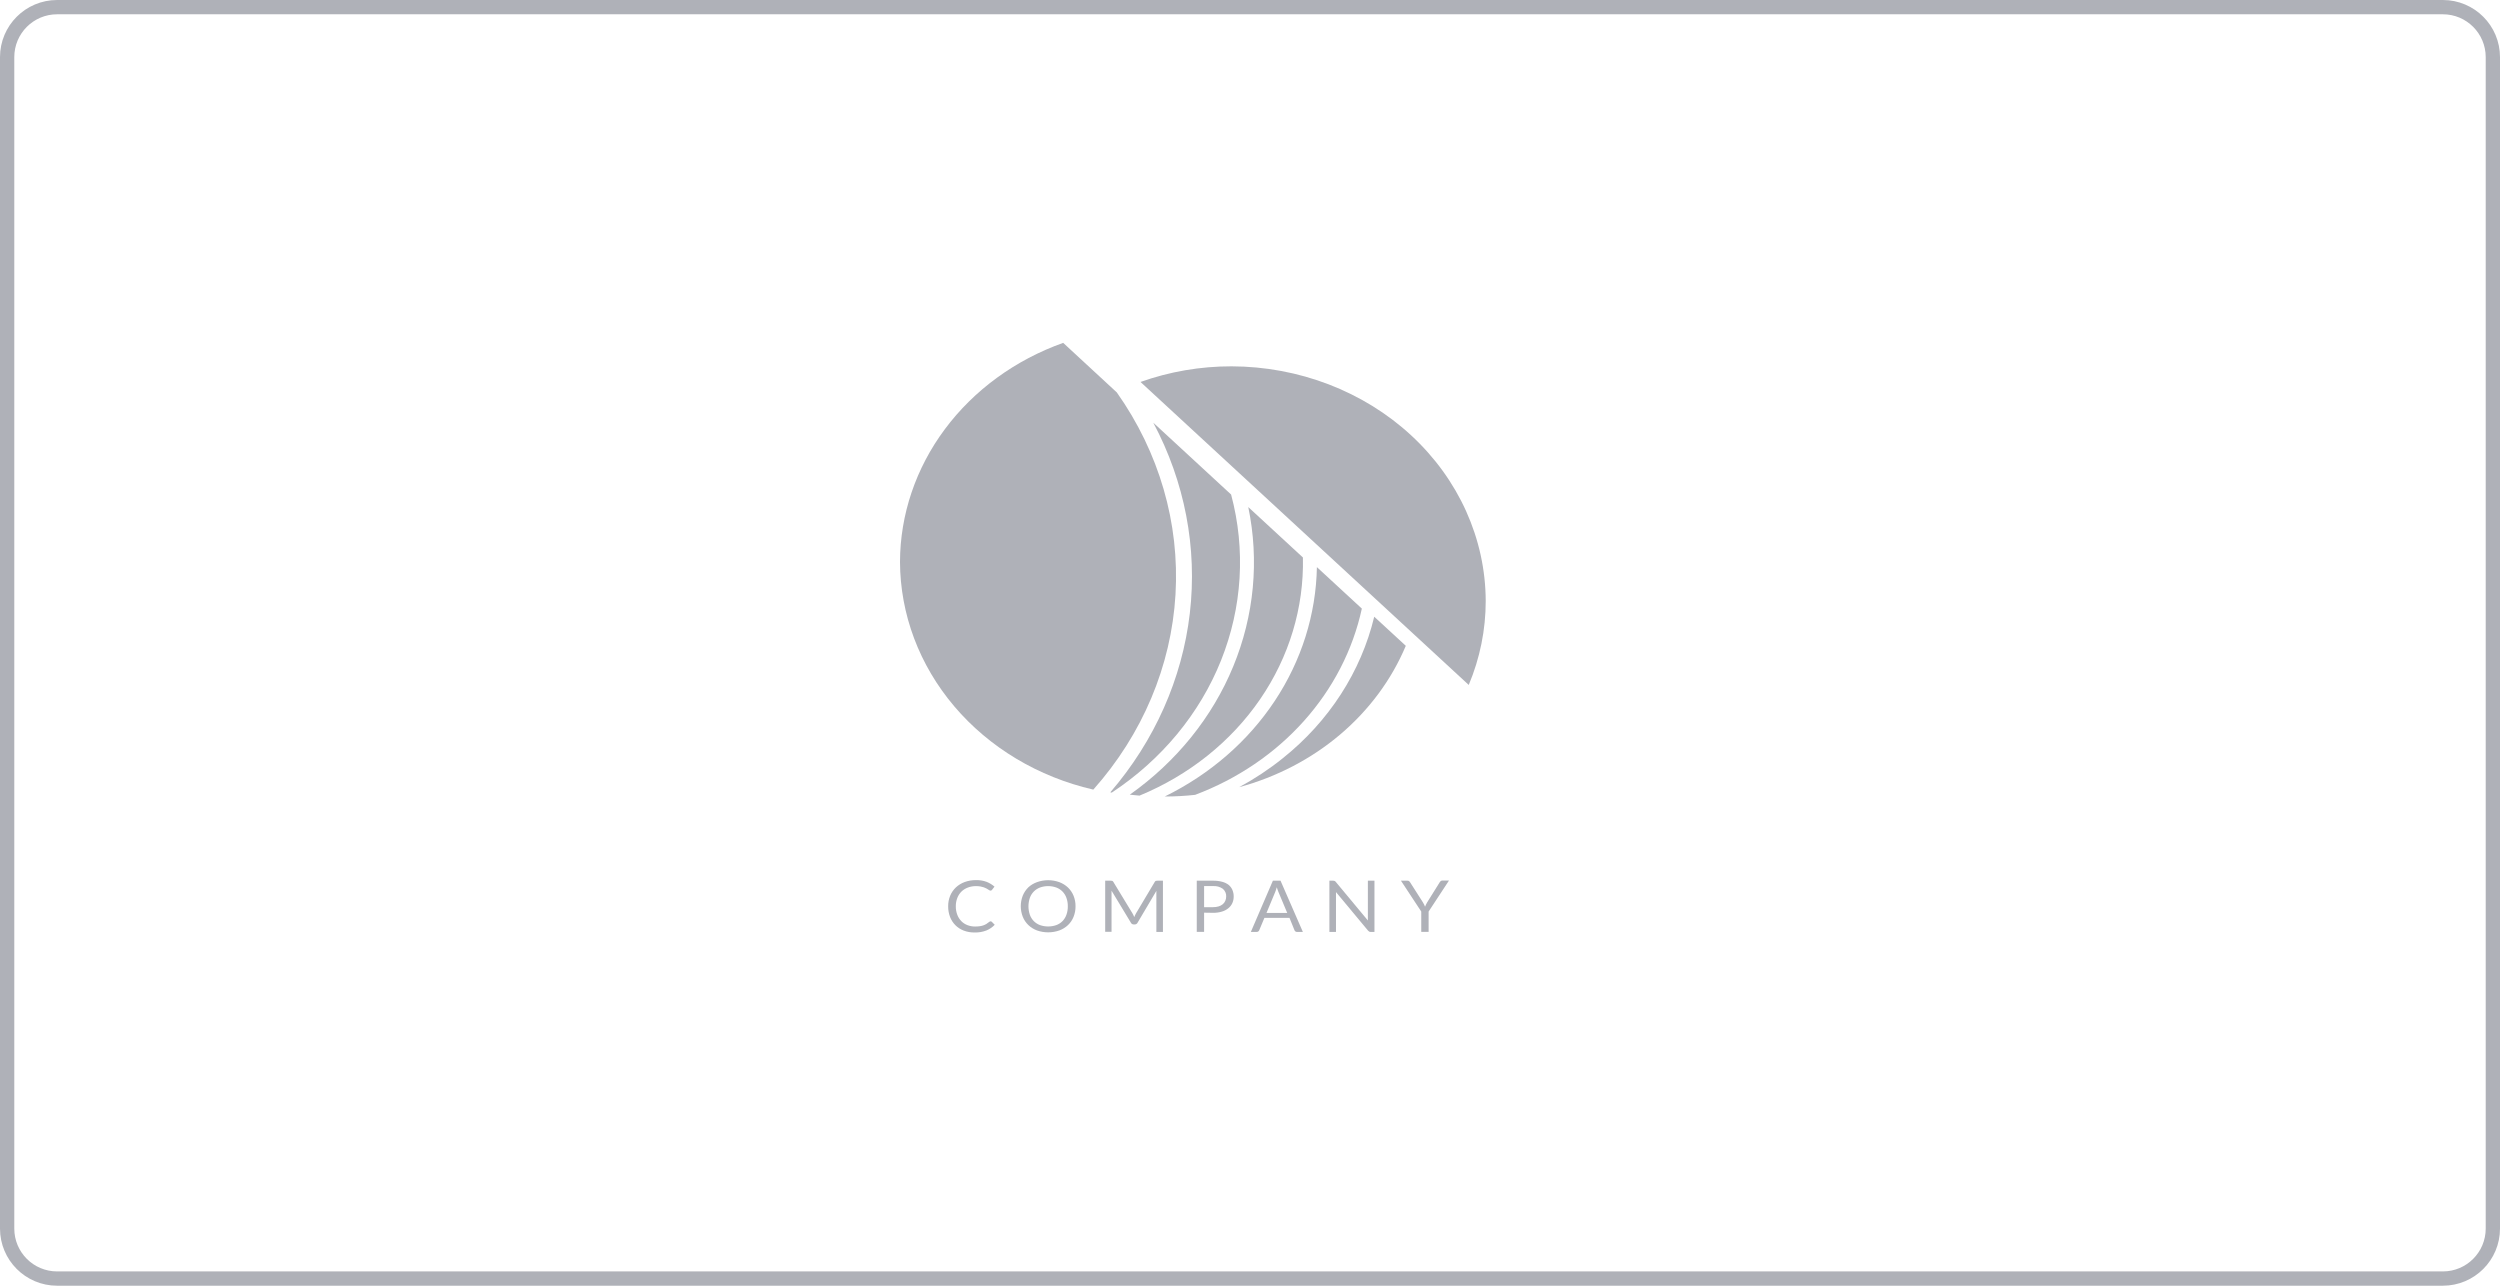
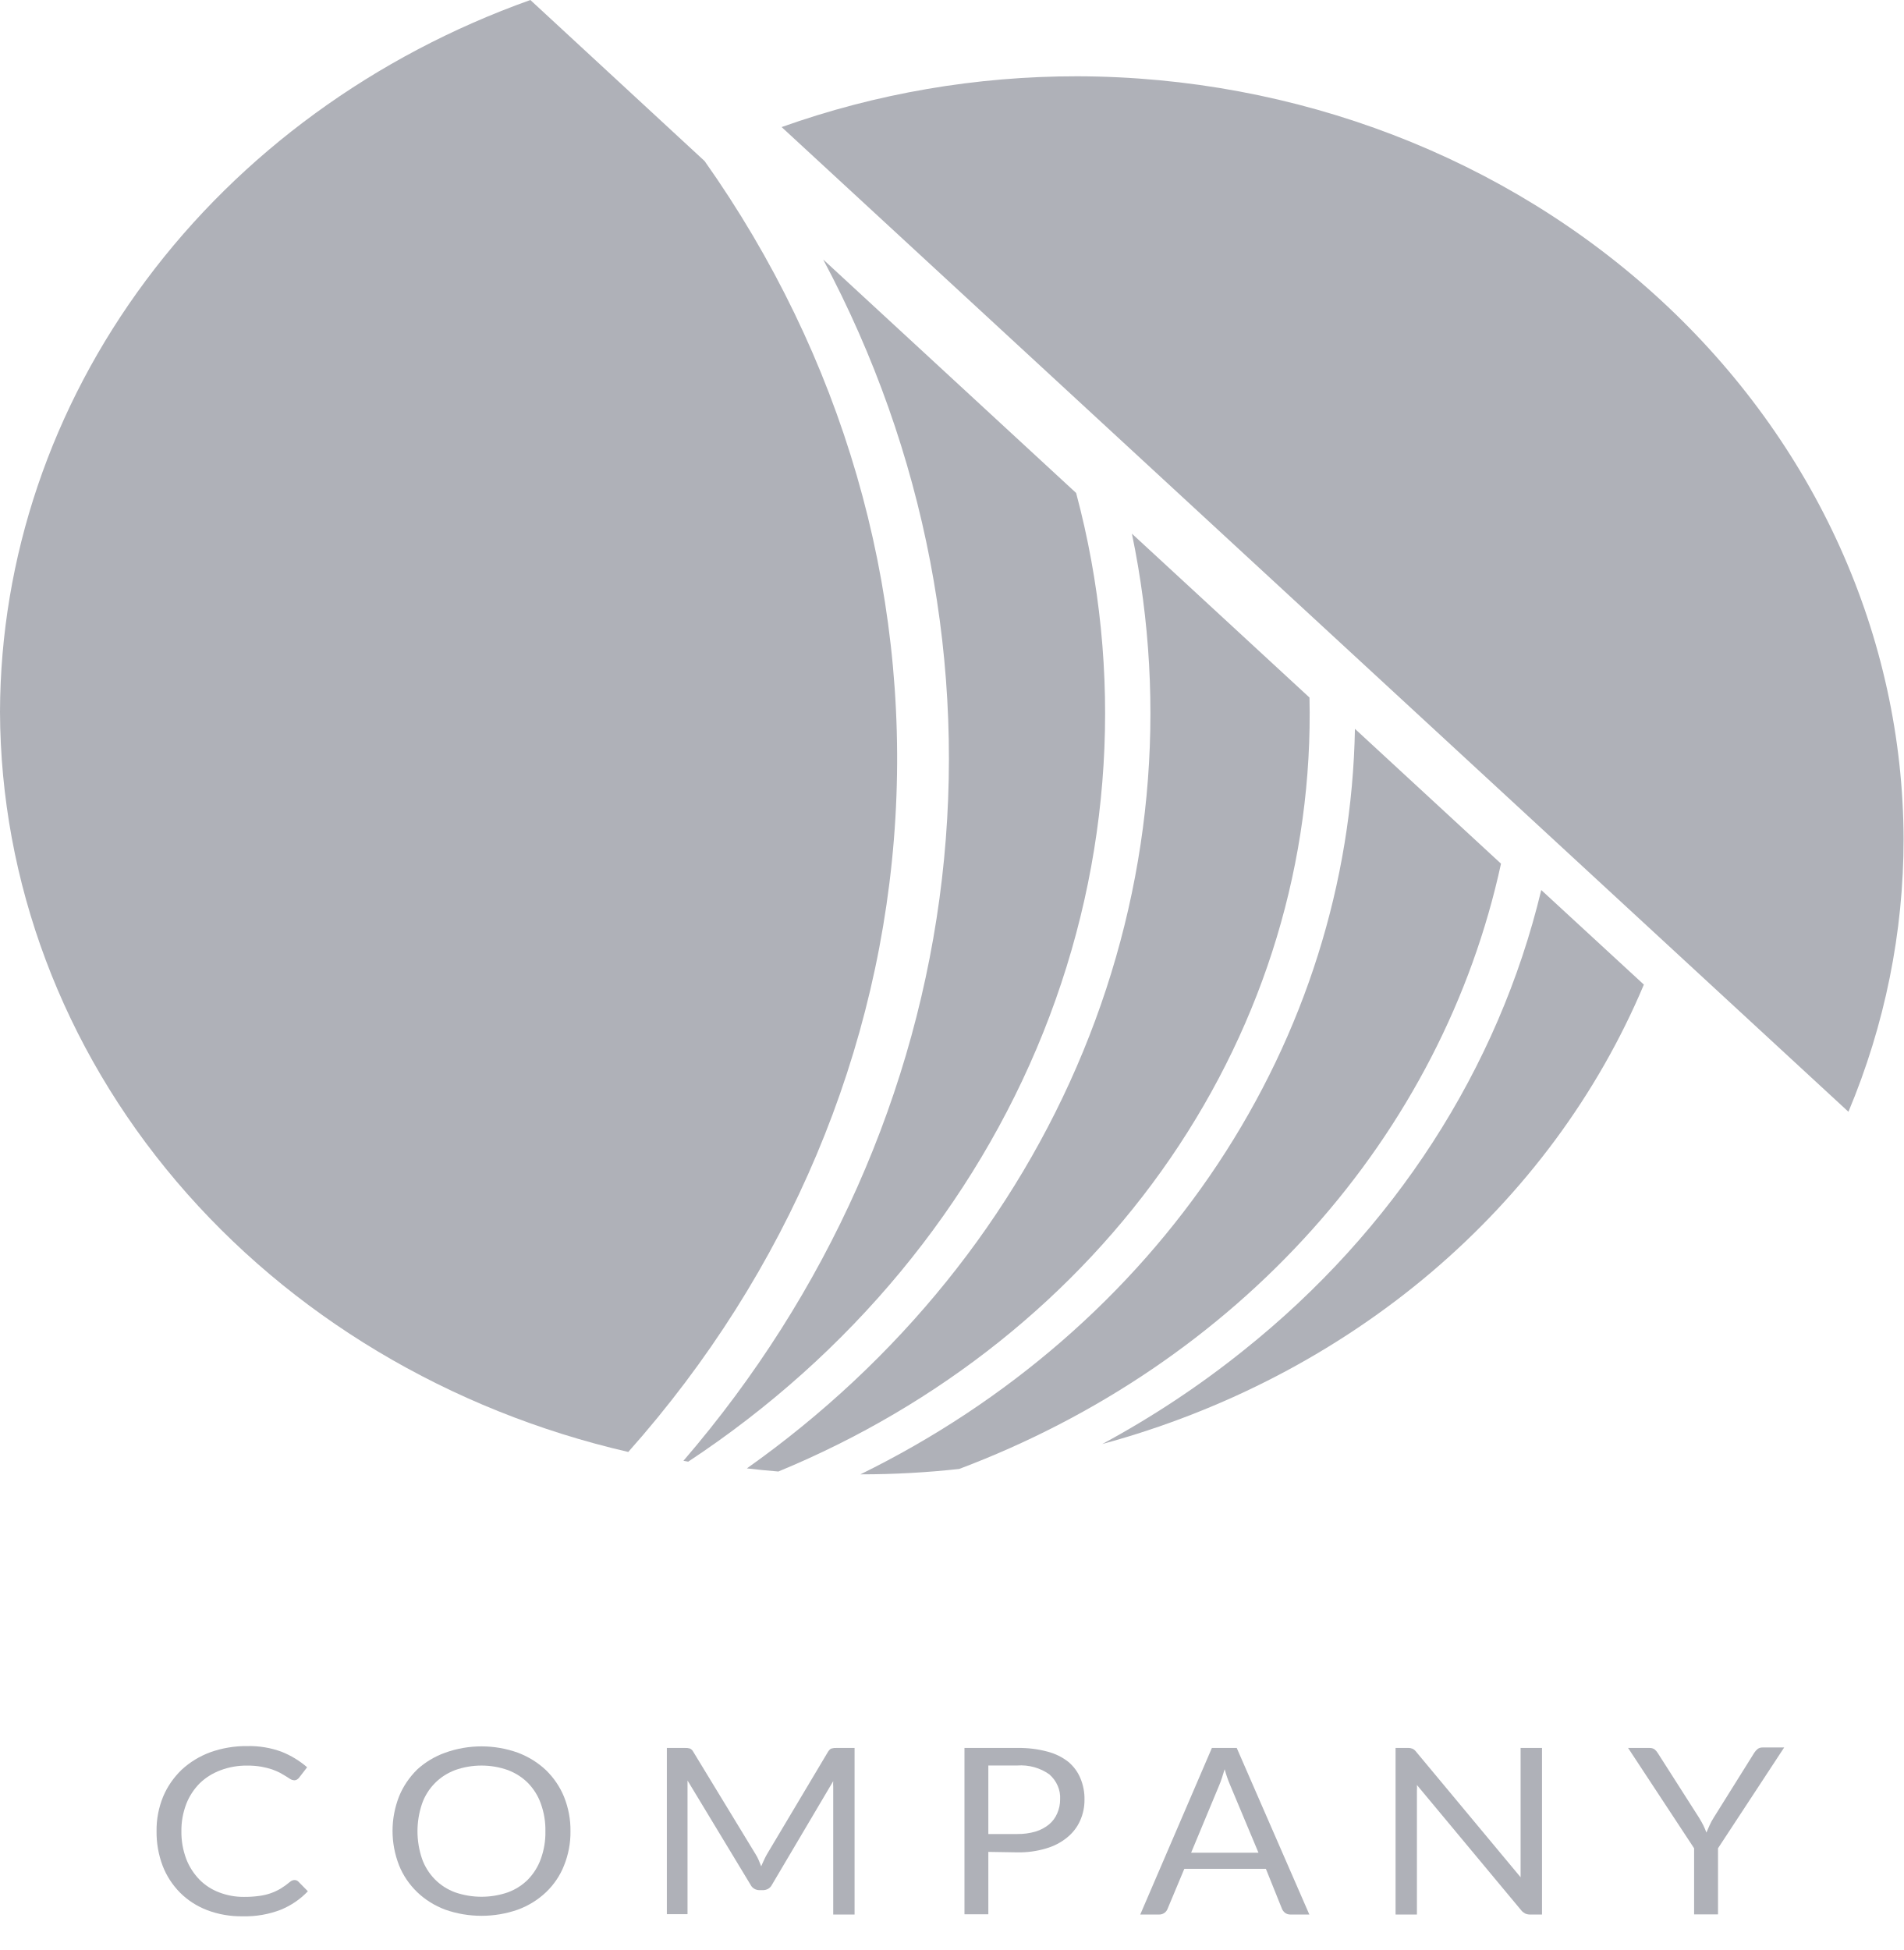
- <svg xmlns="http://www.w3.org/2000/svg" width="175" height="90" viewBox="0 0 175 90" fill="none">
-   <rect x="0.5" y="0.5" width="174" height="89" rx="3.5" stroke="#AFB1B8" />
-   <path d="M69.345 64.493C69.36 64.493 69.375 64.496 69.389 64.502C69.403 64.508 69.415 64.516 69.425 64.526L69.631 64.735C69.471 64.904 69.274 65.039 69.052 65.131C68.793 65.232 68.513 65.281 68.232 65.274C67.967 65.279 67.705 65.234 67.46 65.141C67.239 65.056 67.041 64.928 66.879 64.766C66.713 64.598 66.585 64.401 66.503 64.186C66.413 63.947 66.369 63.696 66.372 63.443C66.368 63.189 66.416 62.936 66.513 62.698C66.603 62.482 66.739 62.285 66.912 62.118C67.088 61.955 67.298 61.826 67.529 61.741C67.783 61.65 68.053 61.605 68.324 61.608C68.577 61.602 68.828 61.643 69.062 61.729C69.266 61.81 69.453 61.924 69.615 62.064L69.443 62.287C69.431 62.303 69.416 62.316 69.399 62.327C69.379 62.34 69.355 62.346 69.33 62.344C69.303 62.342 69.278 62.334 69.255 62.32L69.163 62.261L69.034 62.185C68.979 62.157 68.921 62.132 68.862 62.111C68.786 62.086 68.707 62.066 68.628 62.052C68.527 62.035 68.424 62.027 68.322 62.028C68.126 62.026 67.932 62.06 67.751 62.128C67.582 62.191 67.429 62.286 67.303 62.408C67.175 62.537 67.076 62.689 67.013 62.854C66.94 63.043 66.904 63.243 66.907 63.443C66.904 63.647 66.94 63.849 67.013 64.041C67.075 64.205 67.172 64.356 67.298 64.486C67.416 64.606 67.562 64.7 67.725 64.761C67.893 64.825 68.073 64.858 68.255 64.856C68.36 64.857 68.465 64.851 68.569 64.837C68.738 64.818 68.901 64.763 69.044 64.678C69.117 64.634 69.184 64.585 69.248 64.531C69.274 64.507 69.309 64.494 69.345 64.493Z" fill="#AFB1B8" />
-   <path d="M75.287 63.443C75.29 63.695 75.243 63.945 75.148 64.181C75.064 64.395 74.932 64.591 74.761 64.754C74.589 64.918 74.382 65.046 74.153 65.131C73.649 65.308 73.093 65.308 72.589 65.131C72.361 65.045 72.155 64.917 71.984 64.753C71.813 64.587 71.68 64.39 71.594 64.174C71.408 63.696 71.408 63.173 71.594 62.695C71.681 62.479 71.814 62.282 71.984 62.113C72.157 61.955 72.363 61.831 72.589 61.75C73.092 61.569 73.65 61.569 74.153 61.75C74.381 61.836 74.588 61.964 74.76 62.127C74.929 62.292 75.061 62.487 75.148 62.7C75.243 62.937 75.291 63.189 75.287 63.443ZM74.747 63.443C74.751 63.241 74.718 63.041 74.649 62.849C74.592 62.685 74.498 62.534 74.374 62.405C74.253 62.283 74.105 62.188 73.939 62.125C73.573 61.995 73.168 61.995 72.802 62.125C72.637 62.188 72.488 62.283 72.368 62.405C72.242 62.533 72.147 62.685 72.09 62.849C71.959 63.236 71.959 63.65 72.09 64.036C72.148 64.201 72.243 64.352 72.368 64.48C72.489 64.602 72.637 64.697 72.802 64.758C73.169 64.885 73.573 64.885 73.939 64.758C74.105 64.697 74.253 64.602 74.374 64.48C74.497 64.351 74.591 64.2 74.649 64.036C74.718 63.845 74.751 63.644 74.747 63.443Z" fill="#AFB1B8" />
-   <path d="M79.341 64.065L79.395 64.198C79.415 64.151 79.433 64.108 79.454 64.065C79.474 64.02 79.496 63.977 79.521 63.934L80.835 61.729C80.861 61.691 80.884 61.667 80.91 61.66C80.945 61.65 80.981 61.646 81.018 61.648H81.406V65.236H80.946V62.598C80.946 62.565 80.946 62.527 80.946 62.486C80.943 62.445 80.943 62.404 80.946 62.363L79.624 64.599C79.607 64.633 79.58 64.661 79.546 64.681C79.513 64.701 79.473 64.711 79.433 64.711H79.359C79.319 64.711 79.279 64.701 79.246 64.681C79.212 64.662 79.185 64.633 79.168 64.599L77.808 62.349C77.808 62.391 77.808 62.434 77.808 62.477C77.808 62.52 77.808 62.557 77.808 62.591V65.228H77.363V61.648H77.751C77.788 61.646 77.824 61.65 77.859 61.66C77.891 61.675 77.916 61.699 77.931 61.729L79.274 63.937C79.3 63.978 79.323 64.021 79.341 64.065Z" fill="#AFB1B8" />
-   <path d="M84.287 63.887V65.231H83.773V61.648H84.92C85.136 61.645 85.352 61.671 85.56 61.727C85.727 61.77 85.881 61.846 86.013 61.95C86.127 62.047 86.215 62.167 86.27 62.301C86.331 62.447 86.361 62.603 86.358 62.759C86.36 62.916 86.328 63.072 86.263 63.218C86.201 63.355 86.106 63.478 85.985 63.576C85.853 63.684 85.698 63.765 85.529 63.813C85.329 63.873 85.12 63.901 84.91 63.897L84.287 63.887ZM84.287 63.502H84.91C85.045 63.504 85.179 63.486 85.308 63.448C85.415 63.415 85.513 63.362 85.596 63.294C85.674 63.228 85.734 63.147 85.771 63.056C85.813 62.96 85.834 62.858 85.833 62.755C85.839 62.655 85.821 62.555 85.781 62.463C85.741 62.37 85.68 62.287 85.602 62.218C85.405 62.077 85.158 62.008 84.91 62.026H84.287V63.502Z" fill="#AFB1B8" />
-   <path d="M91.201 65.236H90.795C90.754 65.237 90.714 65.225 90.681 65.202C90.652 65.18 90.629 65.151 90.615 65.119L90.265 64.252H88.508L88.145 65.119C88.132 65.151 88.11 65.179 88.081 65.2C88.048 65.224 88.007 65.237 87.965 65.236H87.559L89.102 61.648H89.637L91.201 65.236ZM88.655 63.904H90.105L89.493 62.443C89.446 62.334 89.408 62.221 89.377 62.106L89.318 62.294C89.3 62.351 89.28 62.403 89.262 62.446L88.655 63.904Z" fill="#AFB1B8" />
-   <path d="M93.423 61.665C93.454 61.68 93.481 61.702 93.501 61.729L95.751 64.433C95.751 64.39 95.751 64.347 95.751 64.307C95.751 64.267 95.751 64.227 95.751 64.189V61.648H96.212V65.236H95.954C95.918 65.237 95.882 65.229 95.849 65.214C95.817 65.197 95.789 65.174 95.767 65.148L93.519 62.446C93.521 62.487 93.521 62.528 93.519 62.569C93.519 62.61 93.519 62.645 93.519 62.678V65.236H93.058V61.648H93.331C93.363 61.647 93.394 61.653 93.423 61.665Z" fill="#AFB1B8" />
-   <path d="M100.003 63.809V65.233H99.488V63.809L98.066 61.648H98.526C98.566 61.646 98.605 61.657 98.637 61.679C98.665 61.702 98.688 61.729 98.706 61.759L99.596 63.153C99.632 63.213 99.663 63.267 99.689 63.319C99.715 63.372 99.735 63.422 99.753 63.471L99.82 63.317C99.845 63.261 99.874 63.206 99.908 63.153L100.785 61.75C100.803 61.722 100.826 61.696 100.852 61.674C100.882 61.649 100.922 61.637 100.962 61.638H101.428L100.003 63.809Z" fill="#AFB1B8" />
-   <path d="M79.086 55.627C79.31 55.654 79.536 55.675 79.765 55.694C83.236 54.261 86.172 51.915 88.206 48.95C90.241 45.986 91.283 42.533 91.204 39.024L87.379 35.494C88.156 39.229 87.793 43.091 86.328 46.647C84.864 50.203 82.356 53.312 79.086 55.627Z" fill="#AFB1B8" />
-   <path d="M77.721 55.463L77.823 55.482C81.318 53.175 83.982 49.953 85.471 46.234C86.96 42.514 87.207 38.468 86.178 34.618L80.73 29.589C82.933 33.722 83.82 38.348 83.288 42.929C82.755 47.509 80.824 51.856 77.721 55.463Z" fill="#AFB1B8" />
-   <path d="M96.196 43.17C95.271 47.025 93.023 50.502 89.786 53.084C88.841 53.843 87.822 54.518 86.741 55.102C89.376 54.388 91.799 53.123 93.821 51.408C95.843 49.692 97.412 47.571 98.406 45.207L96.196 43.17Z" fill="#AFB1B8" />
-   <path d="M95.329 42.602L92.183 39.699C92.123 43.009 91.104 46.244 89.231 49.068C87.358 51.892 84.699 54.201 81.532 55.755H81.548C82.253 55.755 82.959 55.716 83.659 55.639C86.619 54.524 89.234 52.75 91.27 50.475C93.306 48.2 94.701 45.495 95.329 42.602Z" fill="#AFB1B8" />
-   <path d="M78.176 27.469L74.423 24C71.068 25.197 68.183 27.3 66.145 30.036C64.106 32.771 63.011 36.011 63 39.33V39.33C63.013 42.999 64.35 46.559 66.801 49.446C69.252 52.334 72.676 54.384 76.532 55.273C79.974 51.403 81.989 46.62 82.285 41.619C82.58 36.619 81.141 31.662 78.176 27.469Z" fill="#AFB1B8" />
-   <path d="M104 42.068C103.986 37.715 102.107 33.545 98.773 30.467C95.439 27.39 90.921 25.655 86.206 25.643C84.027 25.641 81.867 26.012 79.835 26.737L102.812 47.946C103.598 46.072 104.001 44.078 104 42.068Z" fill="#AFB1B8" />
+ <svg xmlns="http://www.w3.org/2000/svg" width="41" height="42" viewBox="0 0 41 42" fill="none">
+   <path d="M6.345 40.493C6.36 40.493 6.375 40.496 6.389 40.502C6.403 40.508 6.415 40.516 6.425 40.526L6.631 40.735C6.471 40.904 6.274 41.039 6.052 41.131C5.793 41.232 5.513 41.281 5.232 41.274C4.967 41.279 4.705 41.234 4.46 41.141C4.239 41.056 4.041 40.928 3.879 40.766C3.713 40.598 3.585 40.401 3.503 40.186C3.413 39.947 3.369 39.696 3.372 39.443C3.368 39.189 3.416 38.936 3.513 38.698C3.603 38.482 3.739 38.285 3.912 38.118C4.088 37.955 4.298 37.826 4.529 37.741C4.783 37.65 5.053 37.605 5.324 37.608C5.577 37.602 5.828 37.643 6.062 37.729C6.266 37.81 6.453 37.924 6.615 38.064L6.443 38.287C6.431 38.303 6.416 38.316 6.399 38.327C6.379 38.34 6.355 38.346 6.33 38.344C6.303 38.342 6.278 38.334 6.255 38.32L6.163 38.261L6.034 38.185C5.979 38.157 5.921 38.132 5.862 38.111C5.786 38.086 5.707 38.066 5.628 38.052C5.527 38.035 5.424 38.027 5.322 38.028C5.126 38.026 4.932 38.06 4.751 38.128C4.582 38.191 4.429 38.286 4.303 38.408C4.175 38.537 4.076 38.689 4.012 38.854C3.94 39.043 3.904 39.243 3.907 39.443C3.904 39.647 3.94 39.849 4.012 40.041C4.075 40.205 4.172 40.356 4.298 40.486C4.416 40.606 4.562 40.7 4.725 40.761C4.893 40.825 5.073 40.858 5.255 40.856C5.36 40.857 5.465 40.851 5.569 40.837C5.738 40.818 5.901 40.763 6.044 40.678C6.116 40.634 6.184 40.585 6.248 40.531C6.274 40.507 6.309 40.494 6.345 40.493Z" fill="#AFB1B8" />
+   <path d="M12.287 39.443C12.29 39.695 12.243 39.945 12.148 40.181C12.064 40.395 11.932 40.591 11.761 40.755C11.589 40.918 11.382 41.047 11.153 41.131C10.649 41.308 10.092 41.308 9.589 41.131C9.361 41.045 9.155 40.917 8.985 40.753C8.813 40.587 8.68 40.39 8.594 40.174C8.408 39.696 8.408 39.173 8.594 38.695C8.681 38.479 8.814 38.282 8.985 38.113C9.157 37.955 9.363 37.831 9.589 37.75C10.092 37.569 10.65 37.569 11.153 37.75C11.381 37.836 11.588 37.964 11.76 38.127C11.929 38.292 12.061 38.487 12.148 38.7C12.243 38.937 12.291 39.189 12.287 39.443ZM11.747 39.443C11.751 39.241 11.718 39.041 11.649 38.849C11.592 38.685 11.498 38.534 11.374 38.405C11.253 38.283 11.105 38.188 10.939 38.125C10.573 37.995 10.168 37.995 9.802 38.125C9.637 38.188 9.488 38.283 9.368 38.405C9.242 38.533 9.147 38.685 9.09 38.849C8.959 39.236 8.959 39.65 9.09 40.036C9.148 40.201 9.243 40.352 9.368 40.48C9.489 40.602 9.637 40.697 9.802 40.758C10.169 40.885 10.573 40.885 10.939 40.758C11.105 40.697 11.253 40.602 11.374 40.48C11.497 40.351 11.591 40.2 11.649 40.036C11.718 39.845 11.751 39.644 11.747 39.443Z" fill="#AFB1B8" />
+   <path d="M16.341 40.065L16.395 40.198C16.415 40.151 16.433 40.108 16.454 40.065C16.474 40.02 16.496 39.977 16.521 39.934L17.835 37.729C17.861 37.691 17.884 37.667 17.91 37.66C17.945 37.65 17.981 37.646 18.018 37.648H18.406V41.236H17.946V38.598C17.946 38.565 17.946 38.527 17.946 38.486C17.943 38.445 17.943 38.404 17.946 38.363L16.624 40.599C16.607 40.633 16.58 40.661 16.546 40.681C16.512 40.701 16.473 40.711 16.433 40.711H16.359C16.319 40.711 16.279 40.701 16.246 40.681C16.212 40.661 16.185 40.633 16.168 40.599L14.808 38.349C14.808 38.391 14.808 38.434 14.808 38.477C14.808 38.52 14.808 38.557 14.808 38.591V41.228H14.363V37.648H14.751C14.788 37.646 14.824 37.65 14.859 37.66C14.891 37.675 14.916 37.699 14.931 37.729L16.274 39.937C16.3 39.978 16.323 40.021 16.341 40.065Z" fill="#AFB1B8" />
+   <path d="M21.287 39.887V41.231H20.773V37.648H21.92C22.136 37.645 22.352 37.671 22.56 37.727C22.727 37.77 22.881 37.846 23.013 37.95C23.127 38.047 23.215 38.167 23.27 38.301C23.331 38.447 23.361 38.603 23.358 38.759C23.36 38.916 23.328 39.072 23.262 39.218C23.201 39.355 23.106 39.478 22.985 39.576C22.853 39.684 22.698 39.765 22.529 39.813C22.329 39.873 22.12 39.901 21.91 39.897L21.287 39.887ZM21.287 39.502H21.91C22.045 39.504 22.179 39.486 22.308 39.448C22.415 39.415 22.513 39.362 22.596 39.294C22.674 39.228 22.733 39.147 22.771 39.056C22.813 38.96 22.834 38.858 22.833 38.755C22.839 38.655 22.821 38.555 22.781 38.463C22.741 38.37 22.68 38.287 22.602 38.218C22.405 38.077 22.158 38.008 21.91 38.026H21.287V39.502Z" fill="#AFB1B8" />
+   <path d="M28.201 41.236H27.795C27.754 41.237 27.714 41.225 27.681 41.202C27.652 41.18 27.629 41.151 27.614 41.119L27.265 40.252H25.508L25.145 41.119C25.132 41.151 25.11 41.179 25.081 41.2C25.048 41.224 25.007 41.237 24.965 41.236H24.559L26.102 37.648H26.637L28.201 41.236ZM25.655 39.904H27.105L26.493 38.443C26.446 38.334 26.408 38.221 26.377 38.106L26.318 38.294C26.3 38.351 26.28 38.403 26.262 38.446L25.655 39.904Z" fill="#AFB1B8" />
+   <path d="M30.423 37.665C30.454 37.68 30.48 37.702 30.5 37.729L32.751 40.433C32.751 40.39 32.751 40.347 32.751 40.307C32.751 40.267 32.751 40.227 32.751 40.188V37.648H33.212V41.236H32.954C32.918 41.236 32.882 41.229 32.849 41.214C32.817 41.197 32.789 41.175 32.767 41.148L30.518 38.446C30.521 38.487 30.521 38.528 30.518 38.569C30.518 38.61 30.518 38.645 30.518 38.678V41.236H30.058V37.648H30.331C30.363 37.647 30.394 37.653 30.423 37.665Z" fill="#AFB1B8" />
+   <path d="M37.003 39.809V41.233H36.488V39.809L35.066 37.648H35.526C35.566 37.646 35.605 37.657 35.637 37.679C35.665 37.702 35.688 37.729 35.706 37.759L36.596 39.153C36.632 39.213 36.663 39.267 36.689 39.319C36.715 39.372 36.735 39.422 36.753 39.471L36.82 39.317C36.845 39.261 36.874 39.206 36.908 39.153L37.785 37.75C37.803 37.722 37.826 37.696 37.852 37.674C37.882 37.649 37.922 37.637 37.962 37.638H38.428L37.003 39.809Z" fill="#AFB1B8" />
+   <path d="M16.086 31.627C16.31 31.654 16.536 31.675 16.765 31.694C20.236 30.261 23.172 27.915 25.206 24.95C27.241 21.985 28.283 18.533 28.204 15.024L24.379 11.494C25.157 15.229 24.793 19.091 23.328 22.647C21.864 26.203 19.356 29.312 16.086 31.627Z" fill="#AFB1B8" />
+   <path d="M14.72 31.463L14.823 31.482C18.318 29.175 20.982 25.953 22.471 22.234C23.96 18.514 24.206 14.468 23.178 10.618L17.73 5.589C19.933 9.722 20.82 14.348 20.288 18.929C19.755 23.509 17.824 27.856 14.72 31.463Z" fill="#AFB1B8" />
+   <path d="M33.196 19.17C32.271 23.025 30.023 26.502 26.786 29.084C25.841 29.843 24.822 30.518 23.741 31.102C26.376 30.387 28.799 29.123 30.821 27.408C32.843 25.692 34.412 23.57 35.406 21.207L33.196 19.17Z" fill="#AFB1B8" />
+   <path d="M32.329 18.602L29.183 15.698C29.123 19.009 28.104 22.244 26.231 25.068C24.358 27.892 21.699 30.201 18.532 31.755H18.548C19.253 31.755 19.959 31.716 20.659 31.639C23.619 30.524 26.234 28.75 28.27 26.475C30.306 24.2 31.701 21.495 32.329 18.602Z" fill="#AFB1B8" />
+   <path d="M15.176 3.469L11.423 0C8.068 1.197 5.183 3.3 3.145 6.036C1.107 8.771 0.01 12.011 0 15.33H0C0.013 18.999 1.35 22.558 3.801 25.446C6.252 28.334 9.676 30.384 13.532 31.273C16.974 27.403 18.989 22.62 19.285 17.619C19.58 12.619 18.141 7.662 15.176 3.469Z" fill="#AFB1B8" />
+   <path d="M41 18.068C40.986 13.715 39.107 9.545 35.773 6.467C32.439 3.39 27.921 1.655 23.206 1.643C21.027 1.641 18.867 2.012 16.835 2.737L39.812 23.946C40.598 22.072 41.001 20.078 41 18.068Z" fill="#AFB1B8" />
</svg>
